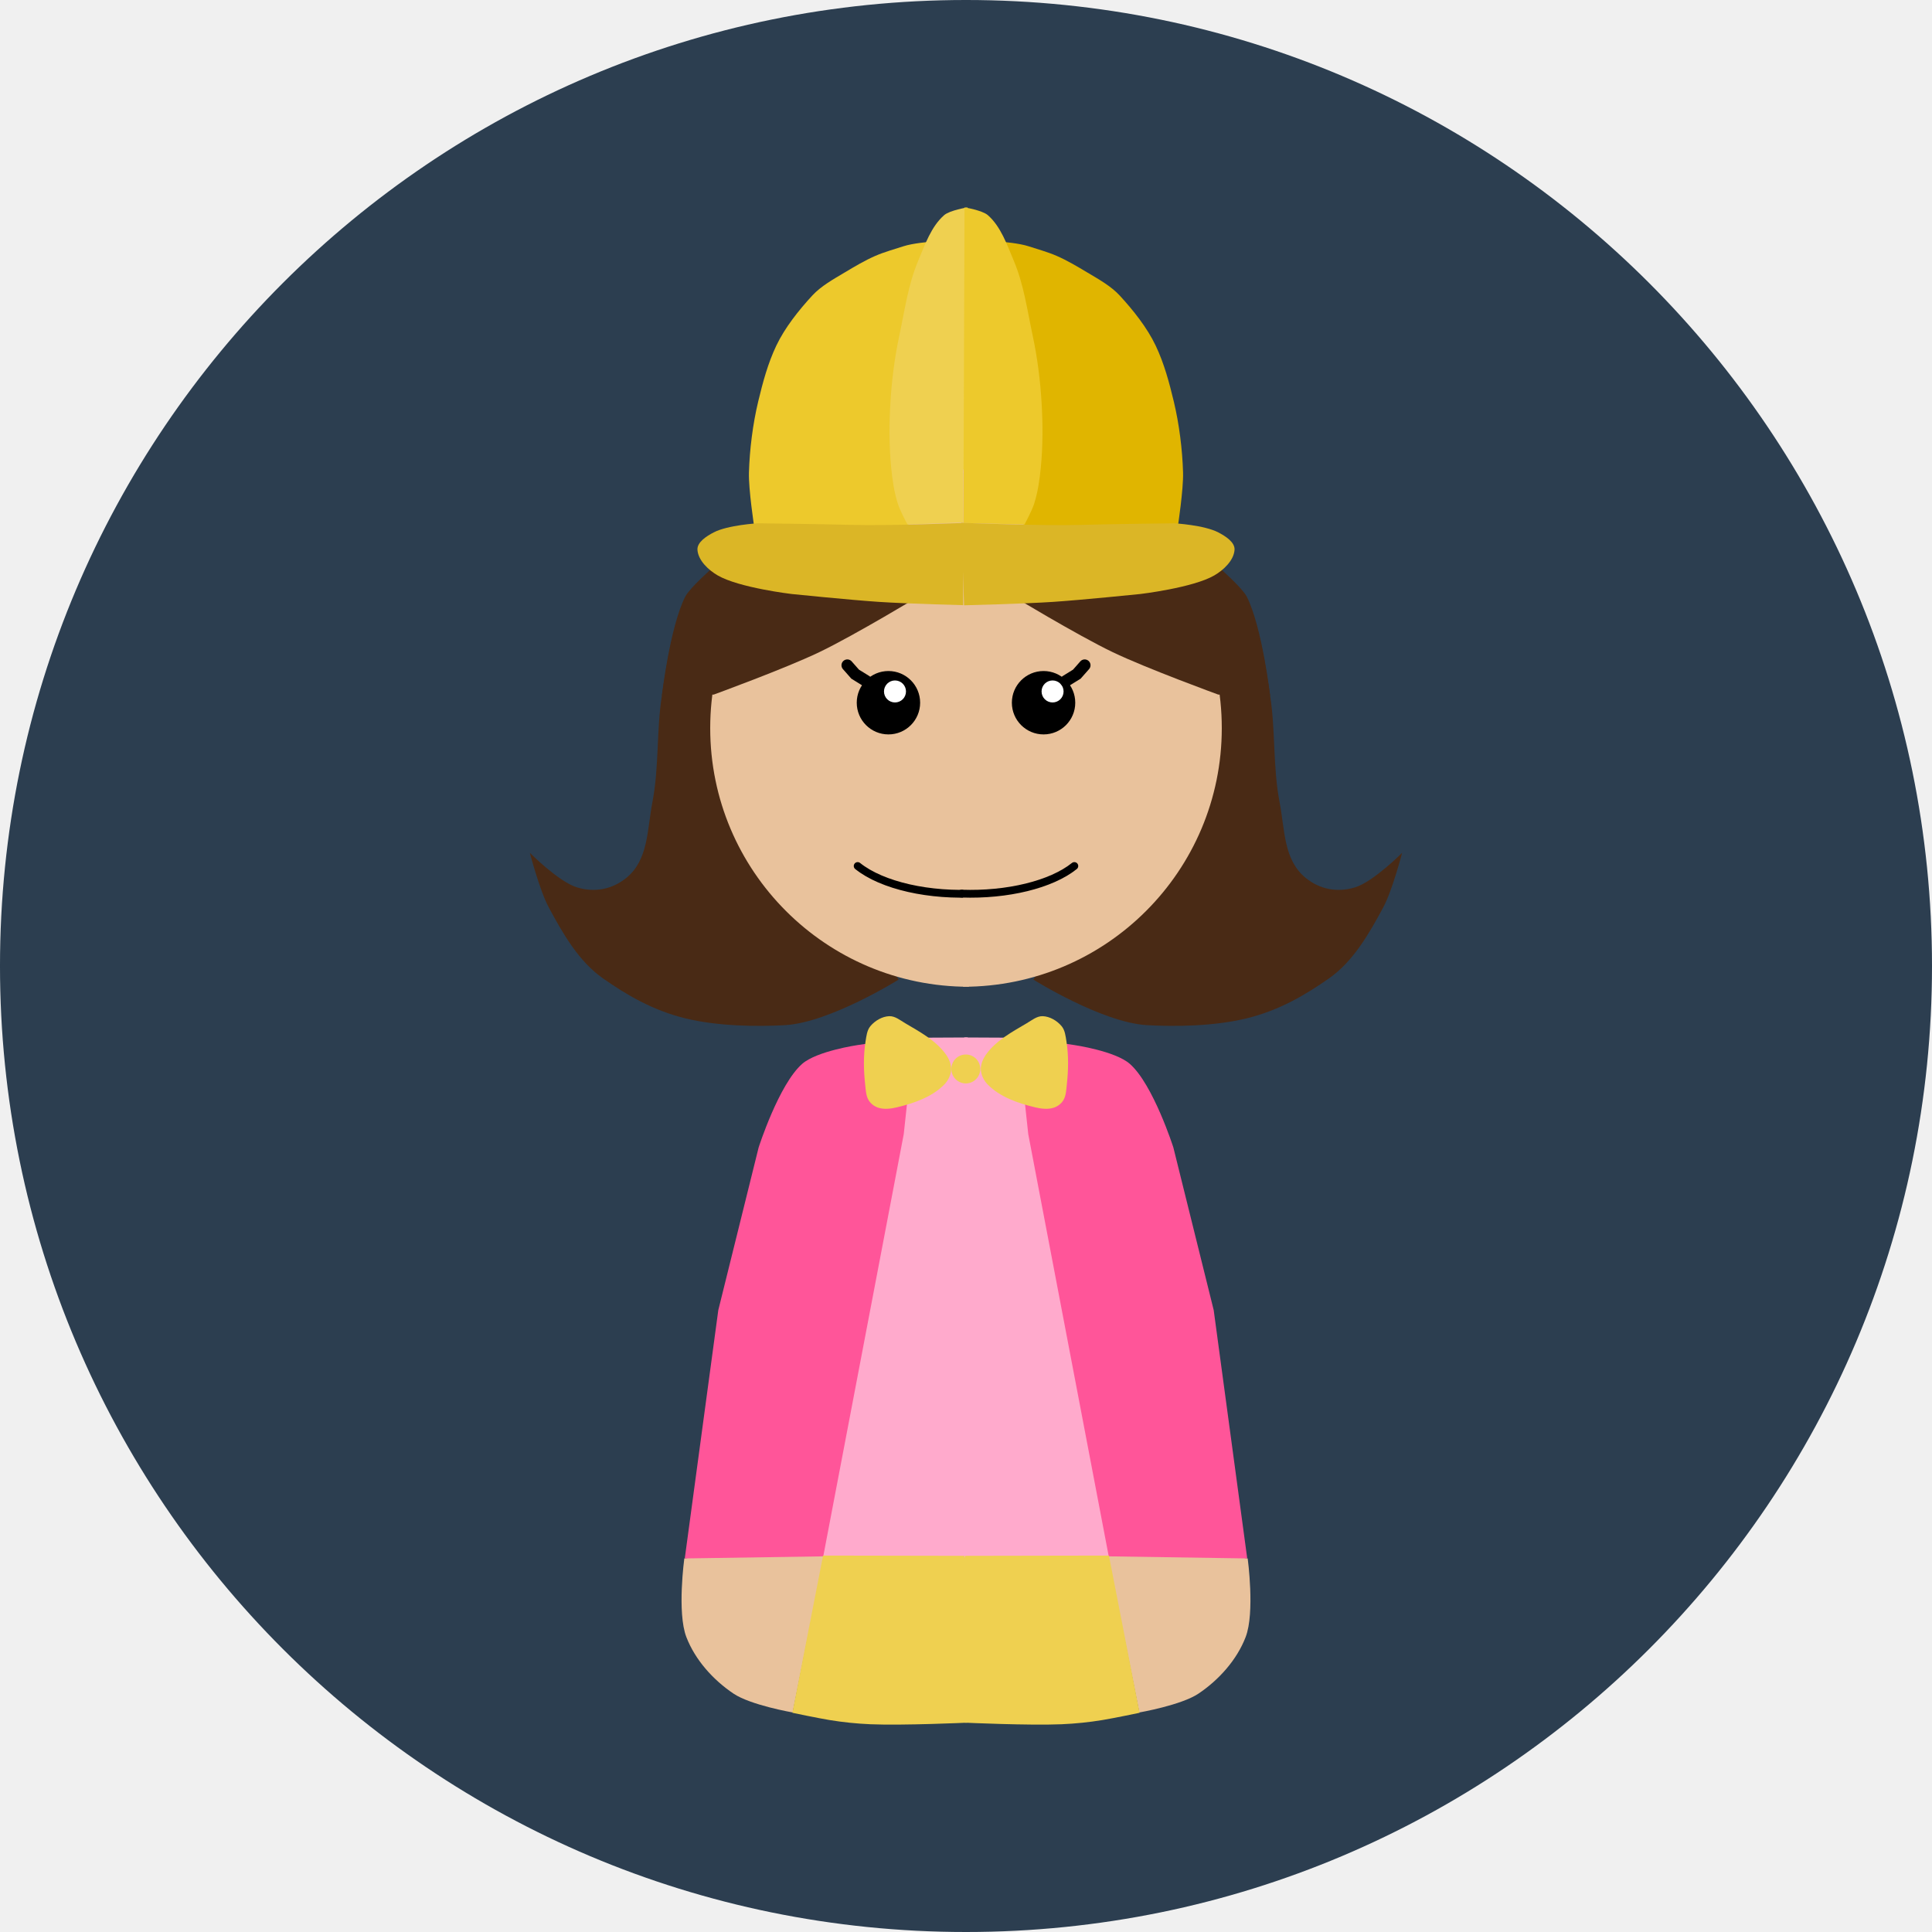
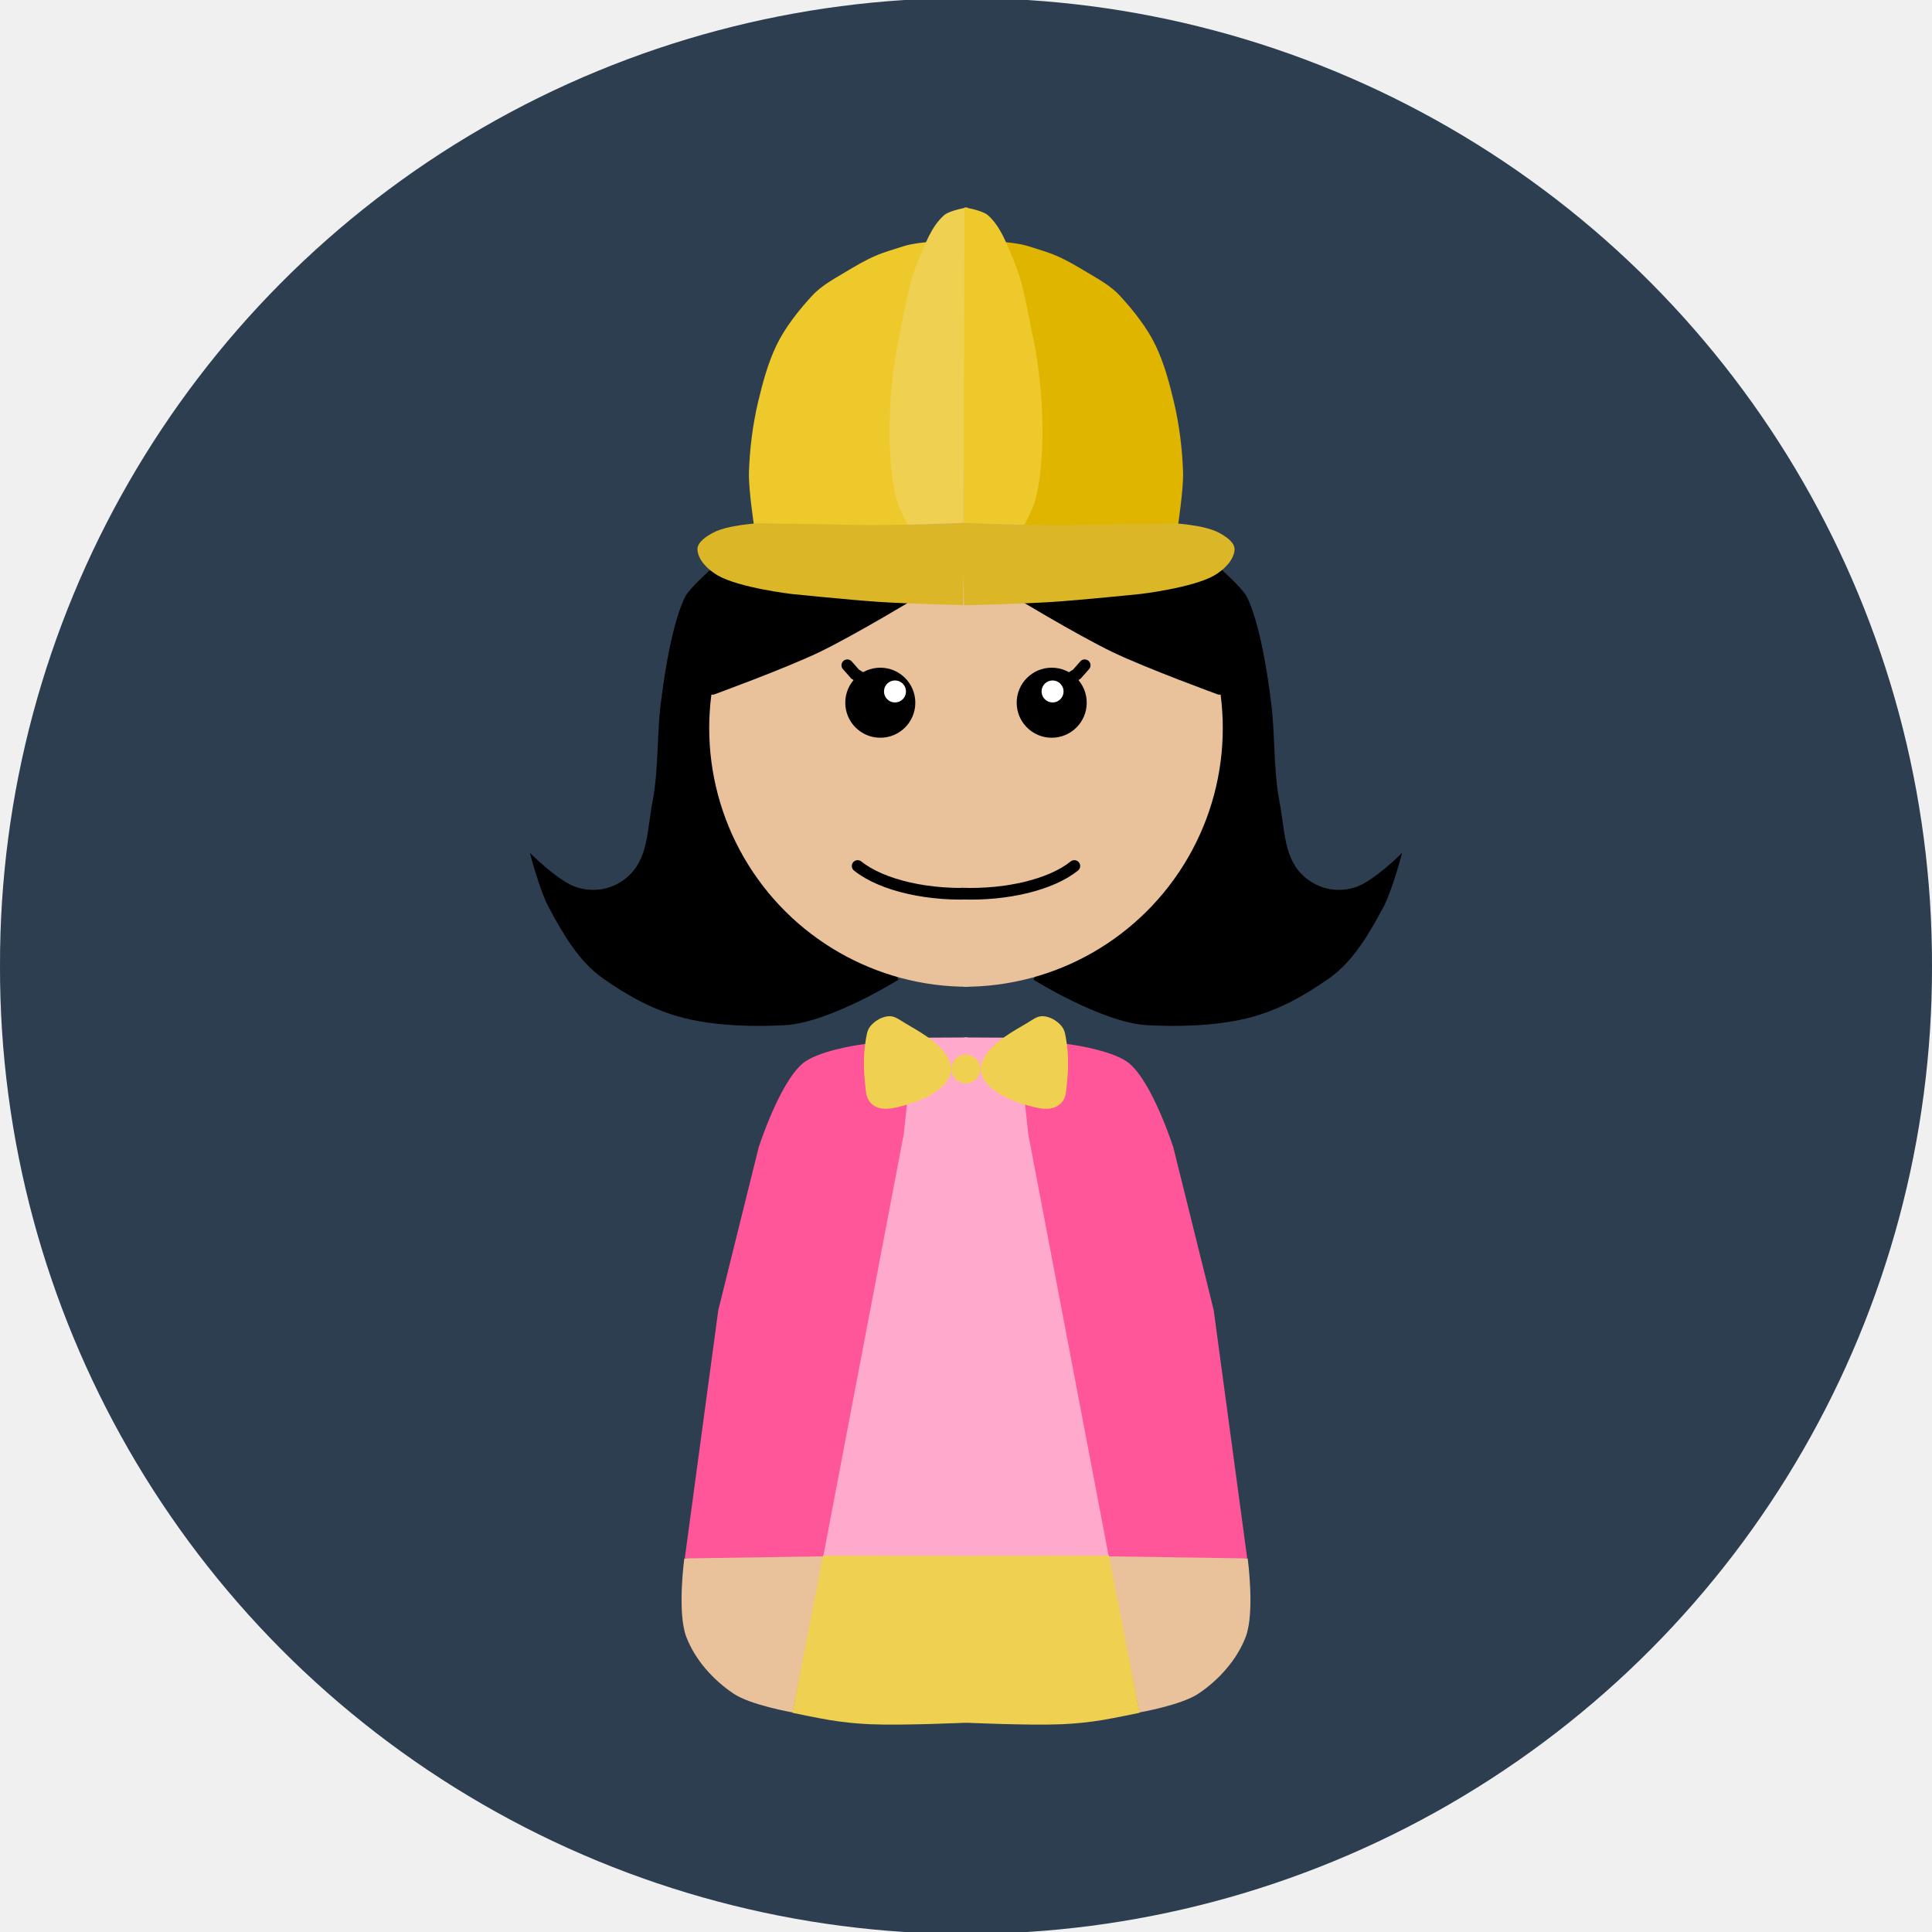
<svg xmlns="http://www.w3.org/2000/svg" width="496.469" height="496.469" id="svg4016" version="1.1">
  <defs id="defs4018" />
  <g id="layer1" transform="translate(-91.76544,-295.5562)">
-     <g transform="matrix(1.25,0,0,-1.25,843.1507,817.8719)" style="display:inline" id="g3979">
-       <path transform="matrix(0.8,0,0,-0.8,-70.39242,628.7939)" d="m -166.926,511.911 c 0,137.096 -111.138,248.235 -248.235,248.235 -137.096,0 -248.235,-111.138 -248.235,-248.235 0,-137.096 111.138,-248.235 248.235,-248.235 137.096,0 248.235,111.138 248.235,248.235 z" id="path3942" style="fill:#2c3e50;fill-opacity:1;stroke:none" />
-       <g transform="translate(2.075591,-2.671009)" id="g3944">
-         <path style="fill:none;display:inline" d="m -411.981,219.362 c -2.014,0.325 -4.237,0.755 -4.94,0.955 -1.099,0.312 -3.898,4.347 -19.934,28.743 l -18.655,28.38 10.317,4.124 c 8.677,3.468 12.138,5.142 21.776,10.531 6.303,3.524 11.37,6.497 11.26,6.607 -0.204,0.204 -30.086,3.087 -32.255,3.112 -1.572,0.018 -1.256,0.608 2.497,4.661 6.336,6.843 15.126,12.129 24.382,14.662 3.645,0.997 11.845,2.112 12.287,1.67 0.163,-0.163 0.389,-23.656 0.502,-52.207 l 0.206,-51.911 -1.891,0.042 c -1.04,0.023 -3.538,0.308 -5.552,0.633 z" id="path3077-0" />
-         <path style="fill:#492a15;fill-opacity:1;stroke:none;display:inline" d="m -418.441,219.144 c 0,0 -14.126,-8.847 -23.37,-9.369 -5.781,-0.327 -13.828,-0.236 -20.538,1.413 -6.711,1.649 -12.085,4.854 -16.832,8.172 -5.037,3.521 -8.291,9.232 -11.2,14.646 -1.87,3.48 -3.877,11.2 -3.877,11.2 0,0 5.895,-5.946 9.692,-7.108 3.594,-1.099 7.206,-0.43 10.123,1.938 4.583,3.721 4.268,9.819 5.385,15.616 1.387,7.203 0.811,14.613 1.938,21.862 1.071,6.883 2.028,14.03 5.169,20.246 0.92,1.822 5.095,5.881 5.095,5.881 l 43.367,-5.235 c 0,0 -13.936,-8.438 -21.27,-11.954 -7.03,-3.371 -21.7,-8.723 -21.7,-8.723 z" id="path3022-9" />
-         <path style="fill:#e9c29c;fill-opacity:1;stroke:#e9c29c;stroke-opacity:1;display:inline" id="path3020-2" d="m 186.58,571.143 c -36.43,0 -65.963,-29.532 -65.963,-65.963 -1e-5,-36.43 29.532,-65.963 65.963,-65.963 0,0 0,0 0,0" transform="matrix(0.8,0,0,-0.8,-553.2734,674.9819)" />
-         <path style="fill:#000000;stroke:none;display:inline" id="path3849-5" d="m 109.04,445.612 c 0,4.498 -3.646,8.144 -8.144,8.144 -4.498,0 -8.144,-3.646 -8.144,-8.144 0,-4.498 3.646,-8.144 8.144,-8.144 4.498,0 8.144,3.646 8.144,8.144 z" transform="matrix(0.8,0,0,-0.8,-501.2572,632.5504)" />
-         <path style="fill:#ffffff;stroke:none;display:inline" id="path3849-4-0" d="m 103.723,445.612 c 0,1.561 -1.266,2.827 -2.827,2.827 -1.561,0 -2.827,-1.266 -2.827,-2.827 0,-1.561 1.266,-2.827 2.827,-2.827 1.561,0 2.827,1.266 2.827,2.827 z" transform="matrix(0.8,0,0,-0.8,-499.9111,634.8658)" />
-         <path style="fill:#e9c29c;fill-opacity:1;stroke:none;display:inline" d="m -433.008,104.584 -7.218,-36.104 c 0,0 -8.637,1.5 -12.169,3.877 -4.187,2.817 -7.88,6.921 -9.692,11.631 -1.935,5.029 -0.418,16.154 -0.418,16.154 z" id="path3869-3" />
-         <path style="fill:#ffaacc;stroke:none;display:inline" d="m -404.256,207.244 0,-106.886 -29.67,0.269 11.416,87.555 7.269,19.008 z" id="path3796-2" />
-         <path style="fill:#ff5599;stroke:none;display:inline" d="m -417.394,187.375 -16.547,-86.801 -28.469,-0.431 6.892,51.047 8.292,33.439 c 0,0 4.144,12.953 8.939,17.177 3.015,2.657 11.416,3.877 11.416,3.877 l 11.631,1.723 z" id="path3024-0" />
-         <path style="fill:#efd050;fill-opacity:1;stroke:none;display:inline" d="m -404.363,100.681 0,-34.301 c 0,0 -13.252,-0.608 -19.87,-0.323 -2.812,0.121 -5.623,0.404 -8.4,0.862 -2.543,0.419 -7.653,1.495 -7.653,1.495 l 6.307,32.321 z" id="path3798-7" />
-         <path style="fill:#efd050;fill-opacity:1;stroke:none;display:inline" d="m -408.796,203.853 c -2.053,2.807 -5.306,4.552 -8.3,6.321 -1.028,0.607 -2.082,1.489 -3.275,1.447 -1.464,-0.052 -2.945,-0.931 -3.884,-2.056 -0.7,-0.838 -0.818,-2.044 -0.99,-3.122 -0.467,-2.933 -0.402,-5.958 -0.076,-8.91 0.123,-1.114 0.152,-2.334 0.762,-3.274 0.433,-0.669 1.146,-1.2 1.904,-1.447 1.231,-0.401 2.625,-0.226 3.884,0.076 3.511,0.842 7.231,2.133 9.747,4.721 0.776,0.798 1.326,1.934 1.371,3.046 0.045,1.131 -0.474,2.285 -1.142,3.198 z" id="path3820-6" />
-         <path style="fill:#edc92c;fill-opacity:1;stroke:none;display:inline" d="m -412.057,370.808 1.98,-40.969 -7.234,-19.419 -30.841,1.904 c 0,0 -1.163,7.603 -1.066,11.042 0.134,4.744 0.797,10.006 1.904,14.621 0.943,3.934 1.991,7.847 3.731,11.499 1.757,3.687 4.616,7.279 7.387,10.28 1.808,1.958 4.337,3.355 6.625,4.721 2.233,1.333 4.126,2.465 6.321,3.427 1.867,0.819 4.166,1.446 5.787,1.98 1.936,0.637 5.407,0.914 5.407,0.914 z" id="path3824-3" />
-         <path style="fill:#efd050;fill-opacity:1;stroke:none;display:inline" d="m -404.29,313.162 0,64.728 c 0,0 -3.648,-0.594 -4.798,-1.599 -2.669,-2.333 -3.954,-6.099 -5.331,-9.367 -2.076,-4.93 -2.765,-10.152 -3.884,-15.383 -0.964,-4.508 -1.548,-9.106 -1.828,-13.707 -0.271,-4.46 -0.278,-8.956 0.152,-13.403 0.244,-2.517 0.604,-5.053 1.371,-7.463 0.475,-1.493 1.98,-4.264 1.98,-4.264 z" id="path3822-1" />
-         <path id="path3826-8" d="m -467.118,277.515 c 0,0 1.647,14.106 4.789,20.323 0.92,1.822 5.476,5.805 5.476,5.805 l 43.367,-5.235 c 0,0 -13.936,-8.438 -21.27,-11.954 -7.03,-3.371 -21.7,-8.723 -21.7,-8.723 z" style="fill:#492a15;fill-opacity:1;stroke:none;display:inline" />
-         <path style="fill:#dbb626;fill-opacity:1;stroke:none;display:inline" d="m -404.225,313.054 c 0,0 -15.796,-0.665 -24.123,-0.431 -6.121,0.172 -19.062,0.323 -19.062,0.323 0,0 -6.161,-0.353 -9.072,-1.881 -1.412,-0.741 -3.429,-1.99 -3.32,-3.58 0.149,-2.179 2.266,-4.156 4.155,-5.251 4.415,-2.558 15.237,-3.827 15.237,-3.827 0,0 11.95,-1.22 17.877,-1.615 6.017,-0.402 18.334,-0.703 18.334,-0.703 z" id="path3079-8" />
-         <path style="fill:none;stroke:#000000;stroke-width:2.4;stroke-linecap:round;stroke-linejoin:miter;stroke-miterlimit:4;stroke-opacity:1;stroke-dasharray:none;display:inline" d="m -425.118,280.53 -2.262,1.4 -1.615,1.831" id="path3828-2" />
-         <path style="fill:none;stroke:#000000;stroke-width:2;stroke-linecap:round;stroke-miterlimit:4;stroke-opacity:1;stroke-dasharray:none;display:inline" id="path3835-6" d="m 109.876,495.416 c -12.418,0.804 -24.647,-1.966 -30.917,-7.002" transform="matrix(0.8,0,0,-0.8,-490.036,633.225)" />
-         <path id="path3908" d="m -397.211,219.362 c 2.014,0.325 4.237,0.755 4.94,0.955 1.099,0.312 3.898,4.347 19.934,28.743 l 18.655,28.38 -10.317,4.124 c -8.677,3.468 -12.138,5.142 -21.776,10.531 -6.303,3.524 -11.37,6.497 -11.26,6.607 0.204,0.204 30.086,3.087 32.255,3.112 1.572,0.018 1.256,0.608 -2.497,4.661 -6.336,6.843 -15.126,12.129 -24.382,14.662 -3.645,0.997 -11.845,2.112 -12.287,1.67 -0.163,-0.163 -0.389,-23.656 -0.502,-52.207 l -0.206,-51.911 1.891,0.042 c 1.04,0.023 3.538,0.308 5.552,0.633 z" style="fill:none;display:inline" />
-         <path id="path3910" d="m -390.752,219.144 c 0,0 14.126,-8.847 23.37,-9.369 5.781,-0.327 13.828,-0.236 20.538,1.413 6.711,1.649 12.085,4.854 16.832,8.172 5.037,3.521 8.291,9.232 11.2,14.646 1.87,3.48 3.877,11.2 3.877,11.2 0,0 -5.895,-5.946 -9.692,-7.108 -3.594,-1.099 -7.206,-0.43 -10.123,1.938 -4.583,3.721 -4.268,9.819 -5.385,15.616 -1.387,7.203 -0.811,14.613 -1.938,21.862 -1.071,6.883 -2.028,14.03 -5.169,20.246 -0.92,1.822 -5.095,5.881 -5.095,5.881 l -43.367,-5.235 c 0,0 13.936,-8.438 21.27,-11.954 7.03,-3.371 21.7,-8.723 21.7,-8.723 z" style="fill:#492a15;fill-opacity:1;stroke:none;display:inline" />
-         <path transform="matrix(-0.8,0,0,-0.8,-255.9189,674.9819)" d="m 186.58,571.143 c -36.43,0 -65.963,-29.532 -65.963,-65.963 -1e-5,-36.43 29.532,-65.963 65.963,-65.963 0,0 0,0 0,0" id="path3912" style="fill:#e9c29c;fill-opacity:1;stroke:#e9c29c;stroke-opacity:1;display:inline" />
-         <path transform="matrix(-0.8,0,0,-0.8,-307.9351,632.5504)" d="m 109.04,445.612 c 0,4.498 -3.646,8.144 -8.144,8.144 -4.498,0 -8.144,-3.646 -8.144,-8.144 0,-4.498 3.646,-8.144 8.144,-8.144 4.498,0 8.144,3.646 8.144,8.144 z" id="path3914" style="fill:#000000;stroke:none;display:inline" />
-         <path transform="matrix(-0.8,0,0,-0.8,-306.0813,634.8658)" d="m 103.723,445.612 c 0,1.561 -1.266,2.827 -2.827,2.827 -1.561,0 -2.827,-1.266 -2.827,-2.827 0,-1.561 1.266,-2.827 2.827,-2.827 1.561,0 2.827,1.266 2.827,2.827 z" id="path3916" style="fill:#ffffff;stroke:none;display:inline" />
-         <path id="path3918" d="m -376.185,104.584 7.218,-36.104 c 0,0 8.637,1.5 12.169,3.877 4.187,2.817 7.88,6.921 9.692,11.631 1.935,5.029 0.418,16.154 0.418,16.154 z" style="fill:#e9c29c;fill-opacity:1;stroke:none;display:inline" />
-         <path id="path3920" d="m -404.937,207.244 0,-106.886 29.67,0.269 -11.416,87.555 -7.269,19.008 z" style="fill:#ffaacc;stroke:none;display:inline" />
-         <path id="path3922" d="m -391.798,187.375 16.547,-86.801 28.469,-0.431 -6.892,51.047 -8.292,33.439 c 0,0 -4.144,12.953 -8.939,17.177 -3.015,2.657 -11.416,3.877 -11.416,3.877 l -11.631,1.723 z" style="fill:#ff5599;stroke:none;display:inline" />
-         <path id="path3924" d="m -404.829,100.681 0,-34.301 c 0,0 13.252,-0.608 19.87,-0.323 2.812,0.121 5.623,0.404 8.4,0.862 2.543,0.419 7.653,1.495 7.653,1.495 l -6.307,32.321 z" style="fill:#efd050;fill-opacity:1;stroke:none;display:inline" />
-         <path transform="matrix(-0.8,0,0,-0.8,-323.9164,557.259)" d="m 104.612,445.612 c 0,2.052 -1.664,3.716 -3.716,3.716 -2.052,0 -3.716,-1.664 -3.716,-3.716 0,-2.052 1.664,-3.716 3.716,-3.716 2.052,0 3.716,1.664 3.716,3.716 z" id="path3926" style="fill:#efd050;fill-opacity:1;stroke:none;display:inline" />
-         <path id="path3928" d="m -400.397,203.853 c 2.053,2.807 5.306,4.552 8.3,6.321 1.028,0.607 2.082,1.489 3.275,1.447 1.464,-0.052 2.945,-0.931 3.884,-2.056 0.7,-0.838 0.818,-2.044 0.99,-3.122 0.467,-2.933 0.402,-5.958 0.076,-8.91 -0.123,-1.114 -0.152,-2.334 -0.762,-3.274 -0.433,-0.669 -1.146,-1.2 -1.904,-1.447 -1.231,-0.401 -2.625,-0.226 -3.884,0.076 -3.511,0.842 -7.231,2.133 -9.747,4.721 -0.776,0.798 -1.326,1.934 -1.371,3.046 -0.045,1.131 0.474,2.285 1.142,3.198 z" style="fill:#efd050;fill-opacity:1;stroke:none;display:inline" />
-         <path id="path3930" d="m -397.135,370.808 -1.98,-40.969 7.234,-19.419 30.841,1.904 c 0,0 1.163,7.603 1.066,11.042 -0.134,4.744 -0.797,10.006 -1.904,14.621 -0.943,3.934 -1.991,7.847 -3.731,11.499 -1.757,3.687 -4.616,7.279 -7.387,10.28 -1.808,1.958 -4.337,3.355 -6.625,4.721 -2.233,1.333 -4.126,2.465 -6.321,3.427 -1.867,0.819 -4.166,1.446 -5.787,1.98 -1.936,0.637 -5.407,0.914 -5.407,0.914 z" style="fill:#e0b500;fill-opacity:1;stroke:none;display:inline" />
-         <path id="path3932" d="m -405.131,313.01 0.228,64.881 c 0,0 3.648,-0.594 4.798,-1.599 2.669,-2.333 3.954,-6.099 5.331,-9.367 2.076,-4.93 2.765,-10.152 3.884,-15.383 0.964,-4.508 1.548,-9.106 1.828,-13.707 0.271,-4.46 0.278,-8.956 -0.152,-13.403 -0.244,-2.517 -0.604,-5.053 -1.371,-7.463 -0.475,-1.493 -1.98,-4.264 -1.98,-4.264 z" style="fill:#edc92c;fill-opacity:1;stroke:none;display:inline" />
-         <path style="fill:#492a15;fill-opacity:1;stroke:none;display:inline" d="m -342.074,277.515 c 0,0 -1.647,14.106 -4.789,20.323 -0.92,1.822 -5.476,5.805 -5.476,5.805 l -43.367,-5.235 c 0,0 13.936,-8.438 21.27,-11.954 7.03,-3.371 21.7,-8.723 21.7,-8.723 z" id="path3934" />
-         <path id="path3936" d="m -405.577,313.054 c 0,0 16.405,-0.665 24.733,-0.431 6.121,0.172 19.062,0.323 19.062,0.323 0,0 6.161,-0.353 9.072,-1.881 1.412,-0.741 3.429,-1.99 3.32,-3.58 -0.149,-2.179 -2.266,-4.156 -4.155,-5.251 -4.415,-2.558 -15.237,-3.827 -15.237,-3.827 0,0 -11.95,-1.22 -17.877,-1.615 -6.017,-0.402 -18.334,-0.703 -18.334,-0.703 z" style="fill:#dbb626;fill-opacity:1;stroke:none;display:inline" />
-         <path id="path3938" d="m -384.075,280.53 2.262,1.4 1.615,1.831" style="fill:none;stroke:#000000;stroke-width:2.4;stroke-linecap:round;stroke-linejoin:miter;stroke-miterlimit:4;stroke-opacity:1;stroke-dasharray:none;display:inline" />
-         <path transform="matrix(-0.8,0,0,-0.8,-319.1564,633.225)" d="m 107.958,495.512 c -11.805,0.417 -23.079,-2.343 -28.999,-7.098" id="path3940" style="fill:none;stroke:#000000;stroke-width:2;stroke-linecap:round;stroke-miterlimit:4;stroke-opacity:1;stroke-dasharray:none;display:inline" />
-       </g>
-     </g>
+     <path style="fill:#2c3e50;fill-opacity:1;stroke:none" id="path3942" d="m -166.926,511.911 a 248.235,248.235 0 1 1 -496.469,0 248.235,248.235 0 1 1 496.469,0 z" transform="translate(755.1602,31.87953)" />
+     <path style="fill:none;display:inline" d="m 330.769,547.008 c -2.517,-0.407 -5.296,-0.944 -6.175,-1.194 -1.374,-0.39 -4.872,-5.434 -24.918,-35.929 l -23.319,-35.474 12.896,-5.155 c 10.847,-4.335 15.172,-6.427 27.22,-13.164 7.878,-4.405 14.212,-8.121 14.075,-8.258 -0.255,-0.255 -37.607,-3.859 -40.318,-3.89 -1.965,-0.023 -1.571,-0.76 3.121,-5.827 7.92,-8.554 18.907,-15.161 30.477,-18.327 4.556,-1.247 14.806,-2.64 15.358,-2.087 0.204,0.204 0.486,29.57 0.628,65.259 l 0.258,64.889 -2.363,-0.052 c -1.3,-0.029 -4.423,-0.385 -6.94,-0.792 z" id="path3077-0" />
+     <path style="fill:#000000;fill-opacity:1;stroke:none;display:inline" d="m 322.694,547.28 c 0,0 -17.658,11.059 -29.212,11.712 -7.227,0.408 -17.285,0.294 -25.673,-1.766 -8.388,-2.061 -15.107,-6.068 -21.039,-10.215 -6.297,-4.401 -10.364,-11.54 -14,-18.308 -2.337,-4.35 -4.846,-14 -4.846,-14 0,0 7.368,7.432 12.116,8.885 4.492,1.374 9.007,0.538 12.654,-2.423 5.728,-4.651 5.335,-12.274 6.731,-19.52 1.734,-9.004 1.013,-18.267 2.423,-27.327 1.339,-8.603 2.535,-17.537 6.462,-25.308 1.15,-2.277 6.369,-7.351 6.369,-7.351 l 54.209,6.543 c 0,0 -17.42,10.547 -26.587,14.943 -8.787,4.213 -27.125,10.904 -27.125,10.904 z" id="path3022-9" />
+     <path style="fill:#e9c29c;fill-opacity:1;stroke:#e9c29c;stroke-opacity:1;display:inline" id="path3020-2" d="m 186.58,571.143 a 65.963,65.963 0 1 1 0,-131.925" transform="translate(154.1534,-22.51668)" />
+     <path style="fill:#000000;stroke:none;display:inline" id="path3849-5" d="m 109.04,445.612 a 8.144,8.144 0 1 1 -16.289,0 8.144,8.144 0 1 1 16.289,0 z" transform="matrix(1.10506,0,0,1.10506,206.4796,-16.29327)" />
+     <path style="fill:#ffffff;stroke:none;display:inline" id="path3849-4-0" d="m 103.723,445.612 a 2.827,2.827 0 1 1 -5.654,0 2.827,2.827 0 1 1 5.654,0 z" transform="translate(220.8564,27.62845)" />
+     <path style="fill:#e9c29c;fill-opacity:1;stroke:none;display:inline" d="m 304.486,690.48 -9.022,45.13 c 0,0 -10.796,-1.876 -15.212,-4.846 -5.234,-3.521 -9.85,-8.651 -12.116,-14.539 -2.419,-6.287 -0.522,-20.193 -0.522,-20.193 z" id="path3869-3" />
+     <path style="fill:#ffaacc;stroke:none;display:inline" d="m 340.426,562.155 0,133.608 -37.087,-0.337 14.269,-109.444 9.087,-23.76 z" id="path3796-2" />
+     <path style="fill:#ff5599;stroke:none;display:inline" d="m 324.002,586.992 -20.683,108.502 -35.587,0.538 8.616,-63.809 10.366,-41.799 c 0,0 5.18,-16.191 11.173,-21.471 3.769,-3.321 14.269,-4.846 14.269,-4.846 l 14.539,-2.154 z" id="path3024-0" />
+     <path style="fill:#efd050;fill-opacity:1;stroke:none;display:inline" d="m 340.291,695.359 0,42.876 c 0,0 -16.564,0.76 -24.837,0.404 -3.515,-0.151 -7.029,-0.504 -10.5,-1.077 -3.179,-0.524 -9.566,-1.868 -9.566,-1.868 l 7.883,-40.402 z" id="path3798-7" />
+     <path style="fill:#efd050;fill-opacity:1;stroke:none;display:inline" d="m 334.75,566.394 c -2.566,-3.509 -6.632,-5.69 -10.376,-7.901 -1.284,-0.758 -2.602,-1.861 -4.093,-1.809 -1.83,0.065 -3.681,1.164 -4.855,2.57 -0.874,1.048 -1.023,2.555 -1.237,3.903 -0.583,3.666 -0.503,7.447 -0.095,11.137 0.154,1.392 0.19,2.917 0.952,4.093 0.542,0.836 1.432,1.5 2.38,1.809 1.539,0.502 3.281,0.282 4.855,-0.095 4.388,-1.052 9.039,-2.666 12.184,-5.902 0.97,-0.998 1.658,-2.417 1.713,-3.808 0.057,-1.414 -0.592,-2.856 -1.428,-3.998 z" id="path3820-6" />
+     <path style="fill:#edc92c;fill-opacity:1;stroke:none;display:inline" d="m 330.674,357.7 2.475,51.212 -9.043,24.273 -38.551,-2.38 c 0,0 -1.454,-9.504 -1.333,-13.802 0.167,-5.93 0.997,-12.508 2.38,-18.276 1.179,-4.918 2.488,-9.809 4.664,-14.374 2.197,-4.609 5.77,-9.099 9.233,-12.851 2.26,-2.448 5.421,-4.194 8.281,-5.902 2.791,-1.667 5.157,-3.081 7.901,-4.284 2.334,-1.023 5.208,-1.808 7.234,-2.475 2.42,-0.796 6.758,-1.142 6.758,-1.142 z" id="path3824-3" />
+     <path style="fill:#efd050;fill-opacity:1;stroke:none;display:inline" d="m 340.383,429.758 0,-80.91 c 0,0 -4.56,0.743 -5.997,1.999 -3.337,2.917 -4.943,7.624 -6.663,11.708 -2.595,6.162 -3.457,12.69 -4.855,19.228 -1.205,5.635 -1.936,11.383 -2.285,17.134 -0.338,5.575 -0.348,11.194 0.19,16.753 0.305,3.147 0.754,6.316 1.713,9.329 0.594,1.867 2.475,5.331 2.475,5.331 z" id="path3822-1" />
+     <path id="path3826-8" d="m 261.847,474.317 c 0,0 2.059,-17.632 5.986,-25.403 1.15,-2.277 6.845,-7.256 6.845,-7.256 l 54.209,6.543 c 0,0 -17.42,10.547 -26.587,14.943 -8.787,4.213 -27.125,10.904 -27.125,10.904 z" style="fill:#000000;fill-opacity:1;stroke:none;display:inline" />
+     <path style="fill:#dbb626;fill-opacity:1;stroke:none;display:inline" d="m 340.464,429.894 c 0,0 -19.745,0.832 -30.154,0.538 -7.651,-0.215 -23.827,-0.404 -23.827,-0.404 0,0 -7.701,0.441 -11.341,2.351 -1.764,0.926 -4.286,2.487 -4.15,4.475 0.186,2.723 2.833,5.195 5.194,6.564 5.518,3.197 19.046,4.784 19.046,4.784 0,0 14.938,1.525 22.346,2.019 7.522,0.502 22.917,0.879 22.917,0.879 z" id="path3079-8" />
+     <path style="fill:none;stroke:#000000;stroke-width:3;stroke-linecap:round;stroke-linejoin:miter;stroke-miterlimit:4;stroke-opacity:1;stroke-dasharray:none;display:inline" d="m 314.348,470.548 -2.827,-1.75 -2.019,-2.288" id="path3828-2" />
+     <path style="fill:none;stroke:#000000;stroke-width:3;stroke-linecap:round;stroke-miterlimit:4;stroke-opacity:1;stroke-dasharray:none;display:inline" id="path3835-6" d="M 109.876,495.416 A 30.785,14.278 0 0 1 78.959,488.414" transform="translate(233.2003,29.67945)" />
+     <path id="path3908" d="m 349.231,547.008 c 2.517,-0.407 5.296,-0.944 6.175,-1.194 1.374,-0.39 4.872,-5.434 24.918,-35.929 l 23.319,-35.474 -12.896,-5.155 c -10.847,-4.335 -15.172,-6.427 -27.22,-13.164 -7.878,-4.405 -14.212,-8.121 -14.075,-8.258 0.255,-0.255 37.607,-3.859 40.318,-3.89 1.965,-0.023 1.571,-0.76 -3.121,-5.827 -7.92,-8.554 -18.907,-15.161 -30.477,-18.327 -4.556,-1.247 -14.806,-2.64 -15.358,-2.087 -0.204,0.204 -0.486,29.57 -0.628,65.259 l -0.258,64.889 2.363,-0.052 c 1.3,-0.029 4.423,-0.385 6.94,-0.792 z" style="fill:none;display:inline" />
+     <path id="path3910" d="m 357.306,547.28 c 0,0 17.658,11.059 29.212,11.712 7.227,0.408 17.285,0.294 25.673,-1.766 8.388,-2.061 15.107,-6.068 21.039,-10.215 6.297,-4.401 10.364,-11.54 14,-18.308 2.337,-4.35 4.846,-14 4.846,-14 0,0 -7.368,7.432 -12.116,8.885 -4.492,1.374 -9.007,0.538 -12.654,-2.423 -5.728,-4.651 -5.335,-12.274 -6.731,-19.52 -1.734,-9.004 -1.013,-18.267 -2.423,-27.327 -1.339,-8.603 -2.535,-17.537 -6.462,-25.308 -1.15,-2.277 -6.369,-7.351 -6.369,-7.351 l -54.209,6.543 c 0,0 17.42,10.547 26.587,14.943 8.787,4.213 27.125,10.904 27.125,10.904 z" style="fill:#000000;fill-opacity:1;stroke:none;display:inline" />
+     <path transform="matrix(-1,0,0,1,525.8466,-22.51668)" d="m 186.58,571.143 a 65.963,65.963 0 1 1 0,-131.925" id="path3912" style="fill:#e9c29c;fill-opacity:1;stroke:#e9c29c;stroke-opacity:1;display:inline" />
+     <path transform="matrix(-1.10506,0,0,1.10506,473.5204,-16.29327)" d="m 109.04,445.612 a 8.144,8.144 0 1 1 -16.289,0 8.144,8.144 0 1 1 16.289,0 z" id="path3914" style="fill:#000000;stroke:none;display:inline" />
+     <path transform="matrix(-1,0,0,1,463.1436,27.62845)" d="m 103.723,445.612 a 2.827,2.827 0 1 1 -5.654,0 2.827,2.827 0 1 1 5.654,0 z" id="path3916" style="fill:#ffffff;stroke:none;display:inline" />
+     <path id="path3918" d="m 375.514,690.48 9.022,45.13 c 0,0 10.796,-1.876 15.212,-4.846 5.234,-3.521 9.85,-8.651 12.116,-14.539 2.419,-6.287 0.522,-20.193 0.522,-20.193 z" style="fill:#e9c29c;fill-opacity:1;stroke:none;display:inline" />
+     <path id="path3920" d="m 339.574,562.155 0,133.608 37.087,-0.337 L 362.392,585.983 353.305,562.223 z" style="fill:#ffaacc;stroke:none;display:inline" />
+     <path id="path3922" d="m 355.998,586.992 20.683,108.502 35.587,0.538 -8.616,-63.809 -10.366,-41.799 c 0,0 -5.18,-16.191 -11.173,-21.471 -3.769,-3.321 -14.269,-4.846 -14.269,-4.846 l -14.539,-2.154 z" style="fill:#ff5599;stroke:none;display:inline" />
+     <path id="path3924" d="m 339.709,695.359 0,42.876 c 0,0 16.564,0.76 24.837,0.404 3.515,-0.151 7.029,-0.504 10.5,-1.077 3.179,-0.524 9.566,-1.868 9.566,-1.868 l -7.883,-40.402 z" style="fill:#efd050;fill-opacity:1;stroke:none;display:inline" />
+     <path transform="matrix(-1,0,0,1,440.8497,124.6369)" d="m 104.612,445.612 a 3.716,3.716 0 1 1 -7.433,0 3.716,3.716 0 1 1 7.433,0 z" id="path3926" style="fill:#efd050;fill-opacity:1;stroke:none;display:inline" />
+     <path id="path3928" d="m 345.25,566.394 c 2.566,-3.509 6.632,-5.69 10.376,-7.901 1.284,-0.758 2.602,-1.861 4.093,-1.809 1.83,0.065 3.681,1.164 4.855,2.57 0.874,1.048 1.023,2.555 1.237,3.903 0.583,3.666 0.503,7.447 0.095,11.137 -0.154,1.392 -0.19,2.917 -0.952,4.093 -0.542,0.836 -1.432,1.5 -2.38,1.809 -1.539,0.502 -3.281,0.282 -4.855,-0.095 -4.388,-1.052 -9.039,-2.666 -12.184,-5.902 -0.97,-0.998 -1.658,-2.417 -1.713,-3.808 -0.057,-1.414 0.592,-2.856 1.428,-3.998 z" style="fill:#efd050;fill-opacity:1;stroke:none;display:inline" />
+     <path id="path3930" d="m 349.326,357.7 -2.475,51.212 9.043,24.273 38.551,-2.38 c 0,0 1.454,-9.504 1.333,-13.802 -0.167,-5.93 -0.997,-12.508 -2.38,-18.276 -1.179,-4.918 -2.488,-9.809 -4.664,-14.374 -2.197,-4.609 -5.77,-9.099 -9.233,-12.851 -2.26,-2.448 -5.421,-4.194 -8.281,-5.902 -2.791,-1.667 -5.157,-3.081 -7.901,-4.284 -2.334,-1.023 -5.208,-1.808 -7.234,-2.475 -2.42,-0.796 -6.758,-1.142 -6.758,-1.142 z" style="fill:#e0b500;fill-opacity:1;stroke:none;display:inline" />
+     <path id="path3932" d="m 339.331,429.949 0.286,-81.101 c 0,0 4.56,0.743 5.997,1.999 3.337,2.917 4.943,7.624 6.663,11.708 2.595,6.162 3.457,12.69 4.855,19.228 1.205,5.635 1.936,11.383 2.285,17.134 0.338,5.575 0.348,11.194 -0.19,16.753 -0.305,3.147 -0.754,6.316 -1.713,9.329 -0.594,1.867 -2.475,5.331 -2.475,5.331 z" style="fill:#edc92c;fill-opacity:1;stroke:none;display:inline" />
+     <path style="fill:#000000;fill-opacity:1;stroke:none;display:inline" d="m 418.153,474.317 c 0,0 -2.059,-17.632 -5.986,-25.403 -1.15,-2.277 -6.845,-7.256 -6.845,-7.256 l -54.209,6.543 c 0,0 17.42,10.547 26.587,14.943 8.787,4.213 27.125,10.904 27.125,10.904 z" id="path3934" />
+     <path id="path3936" d="m 338.775,429.894 c 0,0 20.506,0.832 30.916,0.538 7.651,-0.215 23.827,-0.404 23.827,-0.404 0,0 7.701,0.441 11.341,2.351 1.764,0.926 4.286,2.487 4.15,4.475 -0.186,2.723 -2.833,5.195 -5.194,6.564 -5.518,3.197 -19.046,4.784 -19.046,4.784 0,0 -14.938,1.525 -22.346,2.019 -7.522,0.502 -22.917,0.879 -22.917,0.879 z" style="fill:#dbb626;fill-opacity:1;stroke:none;display:inline" />
+     <path id="path3938" d="m 365.652,470.548 2.827,-1.75 2.019,-2.288" style="fill:none;stroke:#000000;stroke-width:3;stroke-linecap:round;stroke-linejoin:miter;stroke-miterlimit:4;stroke-opacity:1;stroke-dasharray:none;display:inline" />
+     <path transform="matrix(-1,0,0,1,446.7998,29.67945)" d="M 107.958,495.512 A 30.785,14.278 0 0 1 78.959,488.414" id="path3940" style="fill:none;stroke:#000000;stroke-width:3;stroke-linecap:round;stroke-miterlimit:4;stroke-opacity:1;stroke-dasharray:none;display:inline" />
  </g>
</svg>
